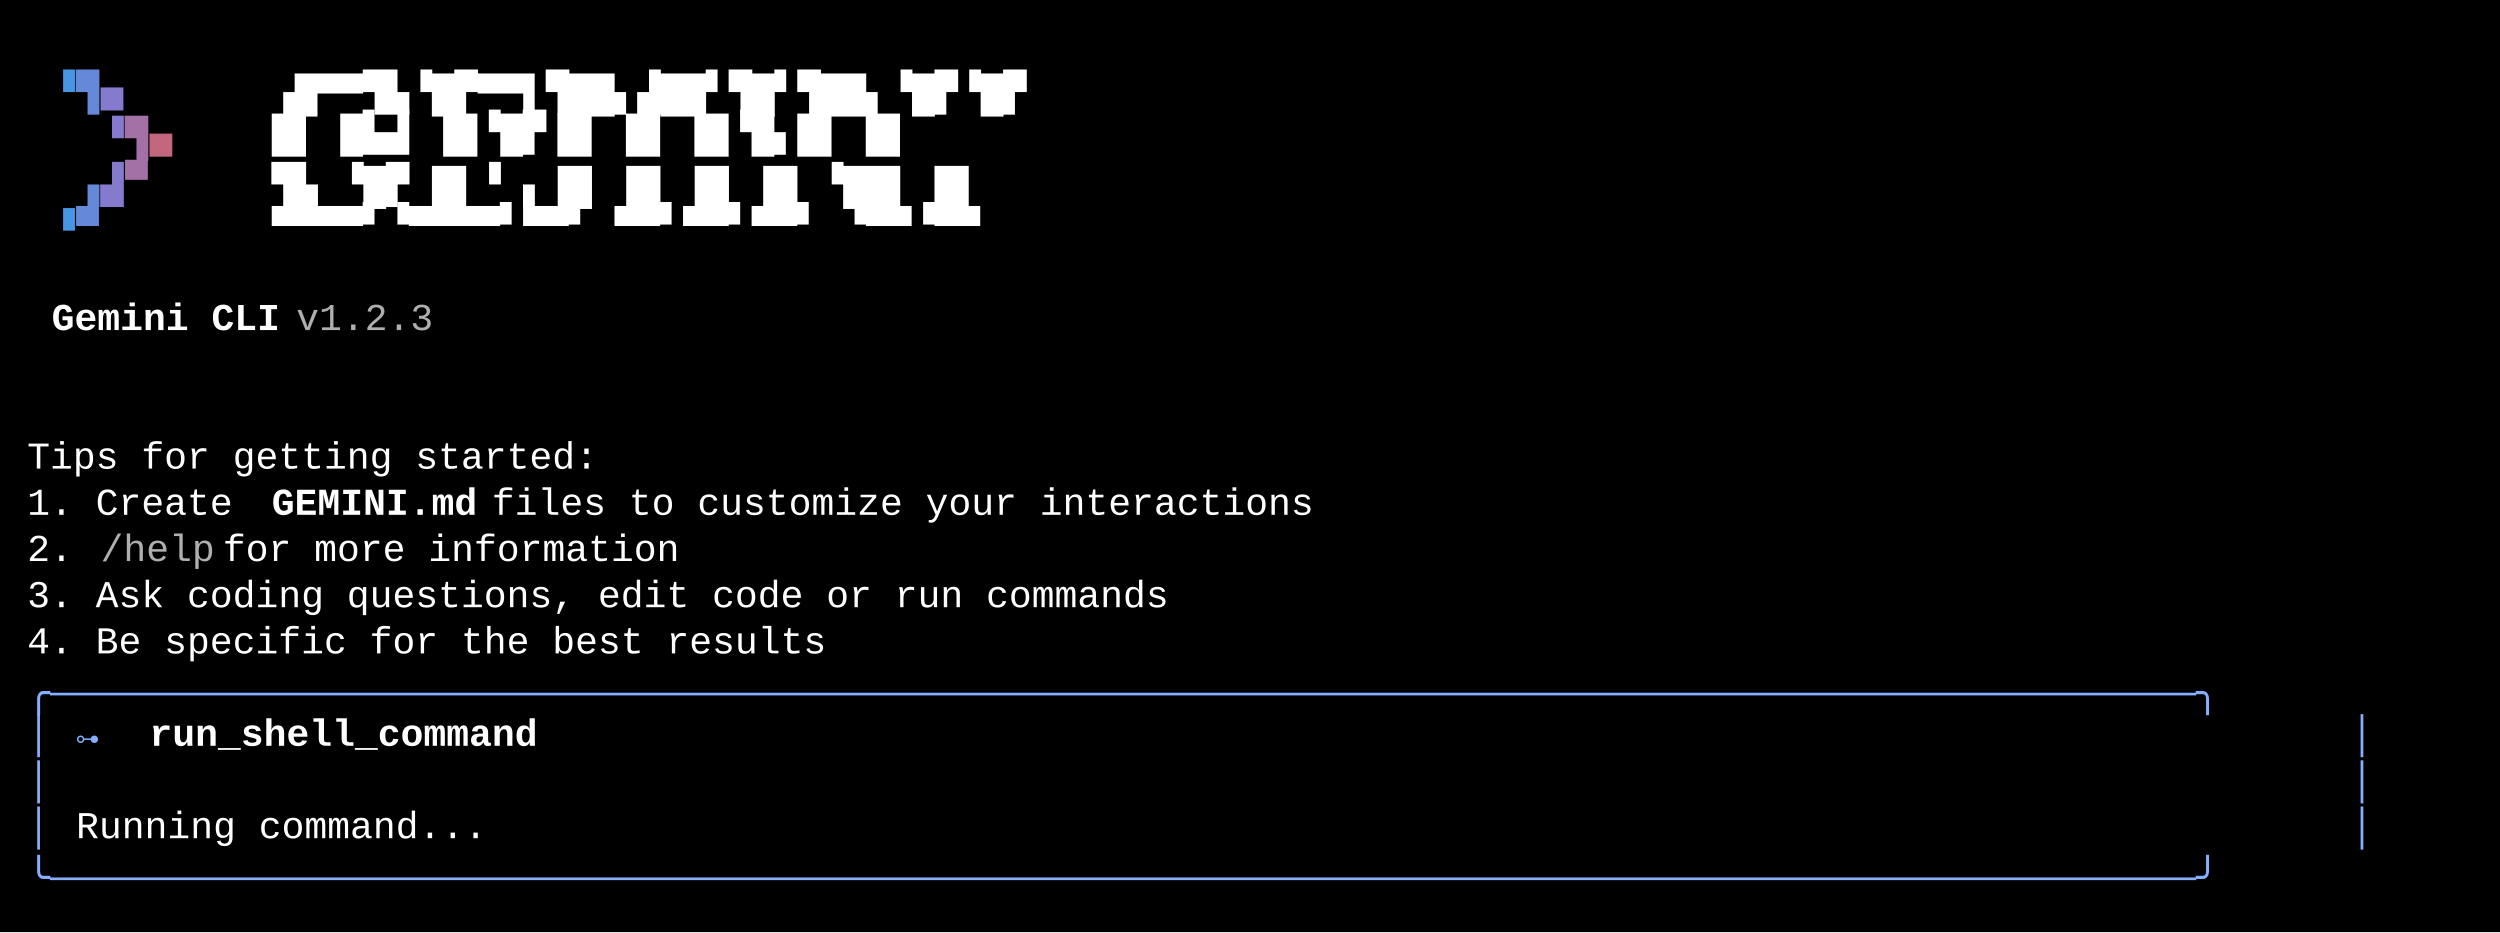
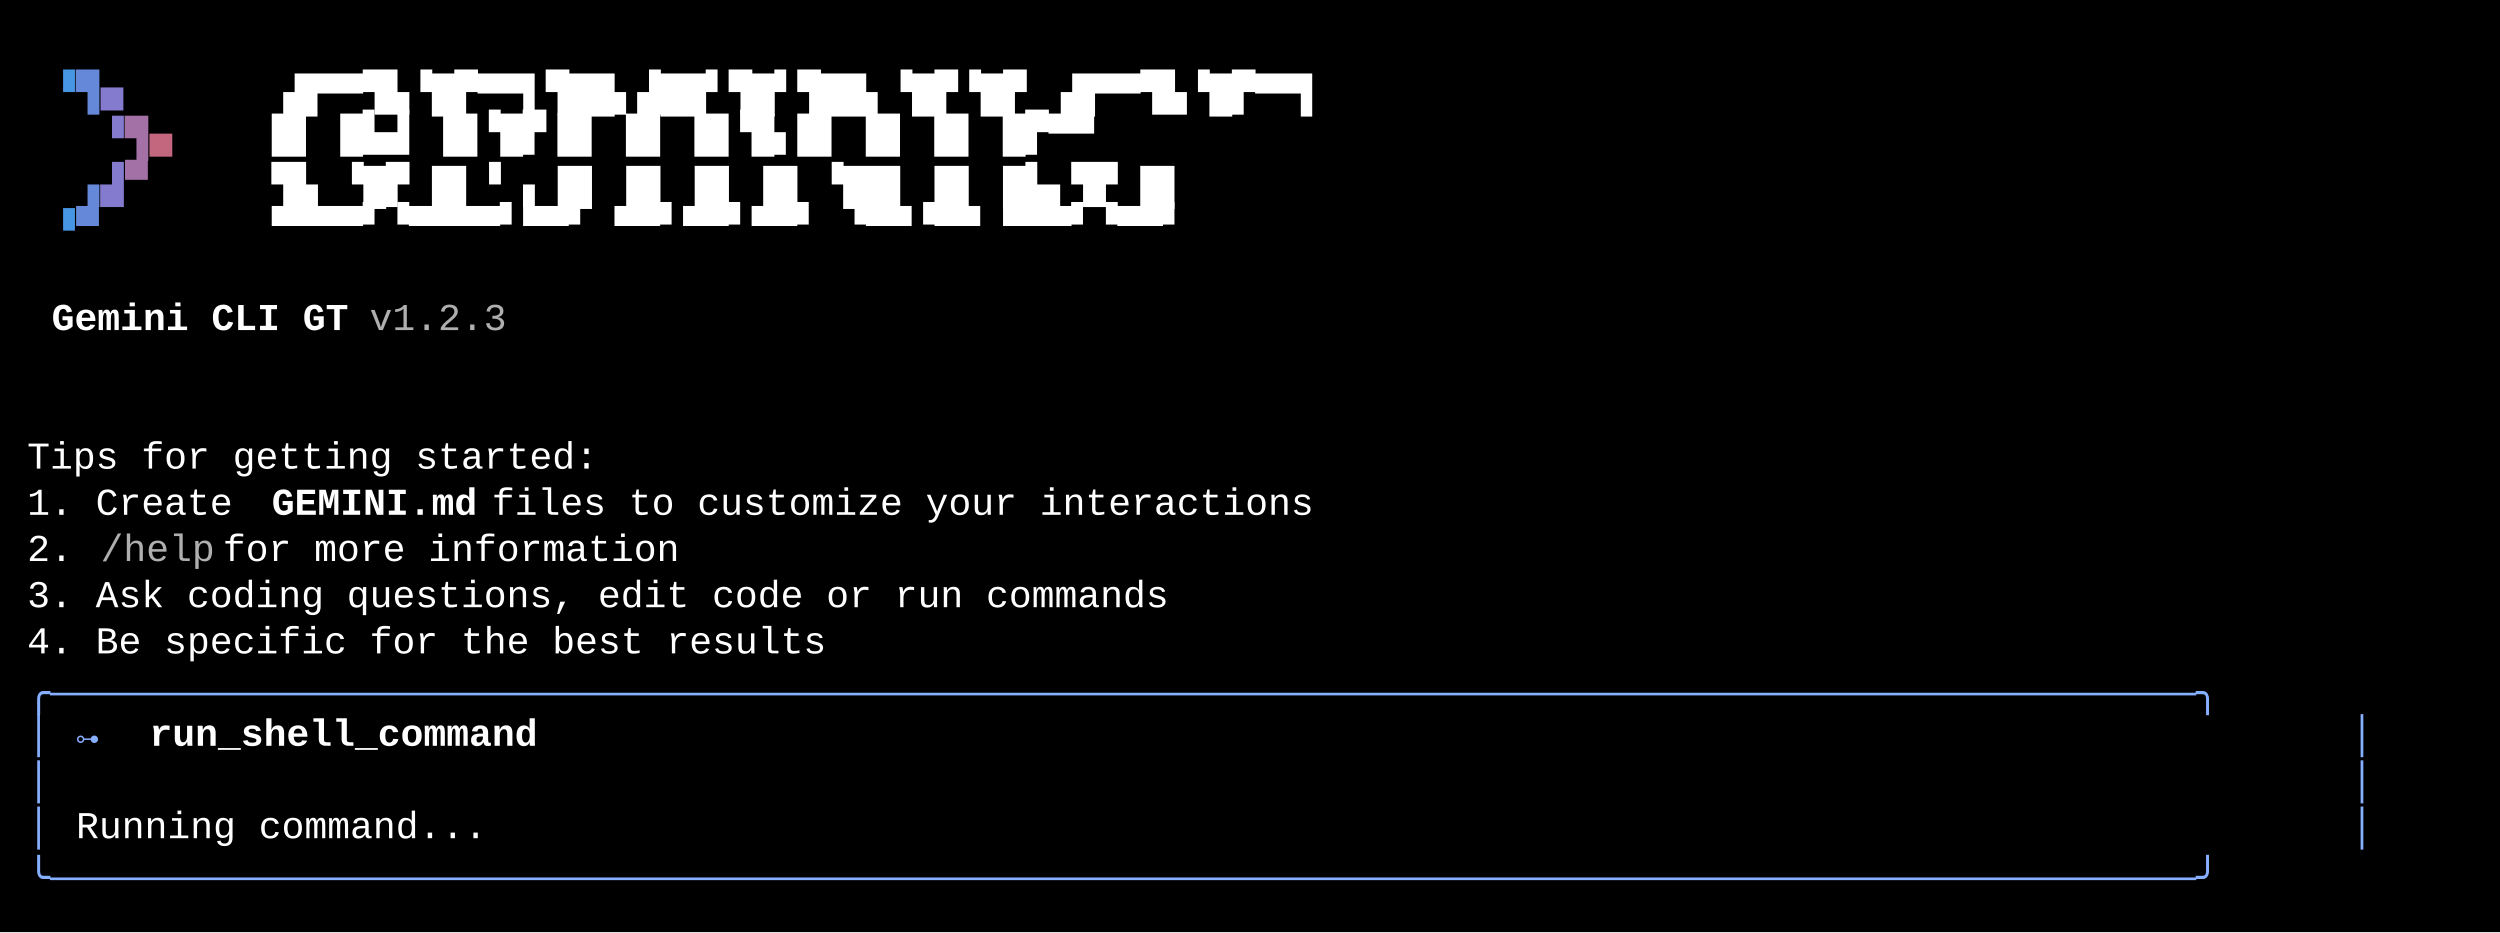
<svg xmlns="http://www.w3.org/2000/svg" width="920" height="343" viewBox="0 0 920 343">
  <style>
    text { font-family: Consolas, "Courier New", monospace; font-size: 14px; dominant-baseline: text-before-edge; white-space: pre; }
  </style>
  <rect width="920" height="343" fill="#000000" />
  <g transform="translate(10, 10)">
    <text x="9" y="19" fill="#4796e4" textLength="9" lengthAdjust="spacingAndGlyphs">▝</text>
    <text x="18" y="19" fill="#6688d9" textLength="9" lengthAdjust="spacingAndGlyphs">▜</text>
    <text x="27" y="19" fill="#847ace" textLength="9" lengthAdjust="spacingAndGlyphs">▄</text>
-     <text x="90" y="19" fill="#ffffff" textLength="297" lengthAdjust="spacingAndGlyphs">▗█▀▀▜▙▝█▛▀▀▌▜██▖▟██▘▜█▘▜██▖▝█▛▝█▛</text>
+     <text x="90" y="19" fill="#ffffff" textLength="414" lengthAdjust="spacingAndGlyphs">▗█▀▀▜▙▝█▛▀▀▌▜██▖▟██▘▜█▘▜██▖▝█▛▝█▛ ▗█▀▀▜▙▝█▛▀▀▌</text>
    <text x="27" y="36" fill="#847ace" textLength="9" lengthAdjust="spacingAndGlyphs">▝</text>
    <text x="36" y="36" fill="#a471a7" textLength="9" lengthAdjust="spacingAndGlyphs">▜</text>
    <text x="45" y="36" fill="#c3677f" textLength="9" lengthAdjust="spacingAndGlyphs">▄</text>
-     <text x="90" y="36" fill="#ffffff" textLength="297" lengthAdjust="spacingAndGlyphs">█▌     █▙▟  ▐█▝█▛▐█ ▐█ ▐█▝█▖█▌ █▌</text>
+     <text x="90" y="36" fill="#ffffff" textLength="396" lengthAdjust="spacingAndGlyphs">█▌     █▙▟  ▐█▝█▛▐█ ▐█ ▐█▝█▖█▌ █▌ █▌    █▛▀▀</text>
    <text x="18" y="53" fill="#6688d9" textLength="9" lengthAdjust="spacingAndGlyphs">▗</text>
    <text x="27" y="53" fill="#847ace" textLength="9" lengthAdjust="spacingAndGlyphs">▟</text>
    <text x="36" y="53" fill="#a471a7" textLength="9" lengthAdjust="spacingAndGlyphs">▀</text>
-     <text x="90" y="53" fill="#ffffff" textLength="297" lengthAdjust="spacingAndGlyphs">▜▙ ▝█▛ █▌▝ ▖▐█   ▐█ ▐█ ▐█ ▝██▌ █▌</text>
+     <text x="90" y="53" fill="#ffffff" textLength="378" lengthAdjust="spacingAndGlyphs">▜▙ ▝█▛ █▌▝ ▖▐█   ▐█ ▐█ ▐█ ▝██▌ █▌ █▙▖▜▛ █▌</text>
    <text x="9" y="70" fill="#4796e4" textLength="9" lengthAdjust="spacingAndGlyphs">▝</text>
    <text x="18" y="70" fill="#6688d9" textLength="9" lengthAdjust="spacingAndGlyphs">▀</text>
-     <text x="90" y="70" fill="#ffffff" textLength="297" lengthAdjust="spacingAndGlyphs"> ▀▀▀▀▘▝▀▀▀▀▘▀▀▘  ▀▀▘▀▀▘▀▀▘ ▝▀▀▝▀▀</text>
-     <text x="9" y="104" fill="#ffffff" textLength="90" lengthAdjust="spacingAndGlyphs" font-weight="bold">Gemini CLI</text>
-     <text x="99" y="104" fill="#afafaf" textLength="63" lengthAdjust="spacingAndGlyphs"> v1.2.3</text>
+     <text x="90" y="70" fill="#ffffff" textLength="387" lengthAdjust="spacingAndGlyphs"> ▀▀▀▀▘▝▀▀▀▀▘▀▀▘  ▀▀▘▀▀▘▀▀▘ ▝▀▀▝▀▀  ▀▀▀▘▝▀▀▘</text>
+     <text x="9" y="104" fill="#ffffff" textLength="117" lengthAdjust="spacingAndGlyphs" font-weight="bold">Gemini CLI GT</text>
+     <text x="126" y="104" fill="#afafaf" textLength="63" lengthAdjust="spacingAndGlyphs"> v1.2.3</text>
    <text x="0" y="155" fill="#ffffff" textLength="225" lengthAdjust="spacingAndGlyphs">Tips for getting started:</text>
    <text x="0" y="172" fill="#ffffff" textLength="90" lengthAdjust="spacingAndGlyphs">1. Create </text>
    <text x="90" y="172" fill="#ffffff" textLength="81" lengthAdjust="spacingAndGlyphs" font-weight="bold">GEMINI.md</text>
    <text x="171" y="172" fill="#ffffff" textLength="333" lengthAdjust="spacingAndGlyphs"> files to customize your interactions</text>
    <text x="0" y="189" fill="#ffffff" textLength="27" lengthAdjust="spacingAndGlyphs">2. </text>
    <text x="27" y="189" fill="#afafaf" textLength="45" lengthAdjust="spacingAndGlyphs">/help</text>
    <text x="72" y="189" fill="#ffffff" textLength="189" lengthAdjust="spacingAndGlyphs"> for more information</text>
    <text x="0" y="206" fill="#ffffff" textLength="450" lengthAdjust="spacingAndGlyphs">3. Ask coding questions, edit code or run commands</text>
    <text x="0" y="223" fill="#ffffff" textLength="315" lengthAdjust="spacingAndGlyphs">4. Be specific for the best results</text>
    <text x="0" y="240" fill="#87afff" textLength="864" lengthAdjust="spacingAndGlyphs">╭──────────────────────────────────────────────────────────────────────────────────────────────╮</text>
    <text x="0" y="257" fill="#87afff" textLength="9" lengthAdjust="spacingAndGlyphs">│</text>
    <text x="18" y="257" fill="#87afff" textLength="9" lengthAdjust="spacingAndGlyphs">⊶</text>
    <text x="45" y="257" fill="#ffffff" textLength="153" lengthAdjust="spacingAndGlyphs" font-weight="bold">run_shell_command</text>
    <text x="855" y="257" fill="#87afff" textLength="9" lengthAdjust="spacingAndGlyphs">│</text>
    <text x="0" y="274" fill="#87afff" textLength="9" lengthAdjust="spacingAndGlyphs">│</text>
    <text x="855" y="274" fill="#87afff" textLength="9" lengthAdjust="spacingAndGlyphs">│</text>
    <text x="0" y="291" fill="#87afff" textLength="9" lengthAdjust="spacingAndGlyphs">│</text>
    <text x="18" y="291" fill="#ffffff" textLength="162" lengthAdjust="spacingAndGlyphs">Running command...</text>
    <text x="855" y="291" fill="#87afff" textLength="9" lengthAdjust="spacingAndGlyphs">│</text>
    <text x="0" y="308" fill="#87afff" textLength="864" lengthAdjust="spacingAndGlyphs">╰──────────────────────────────────────────────────────────────────────────────────────────────╯</text>
  </g>
</svg>
